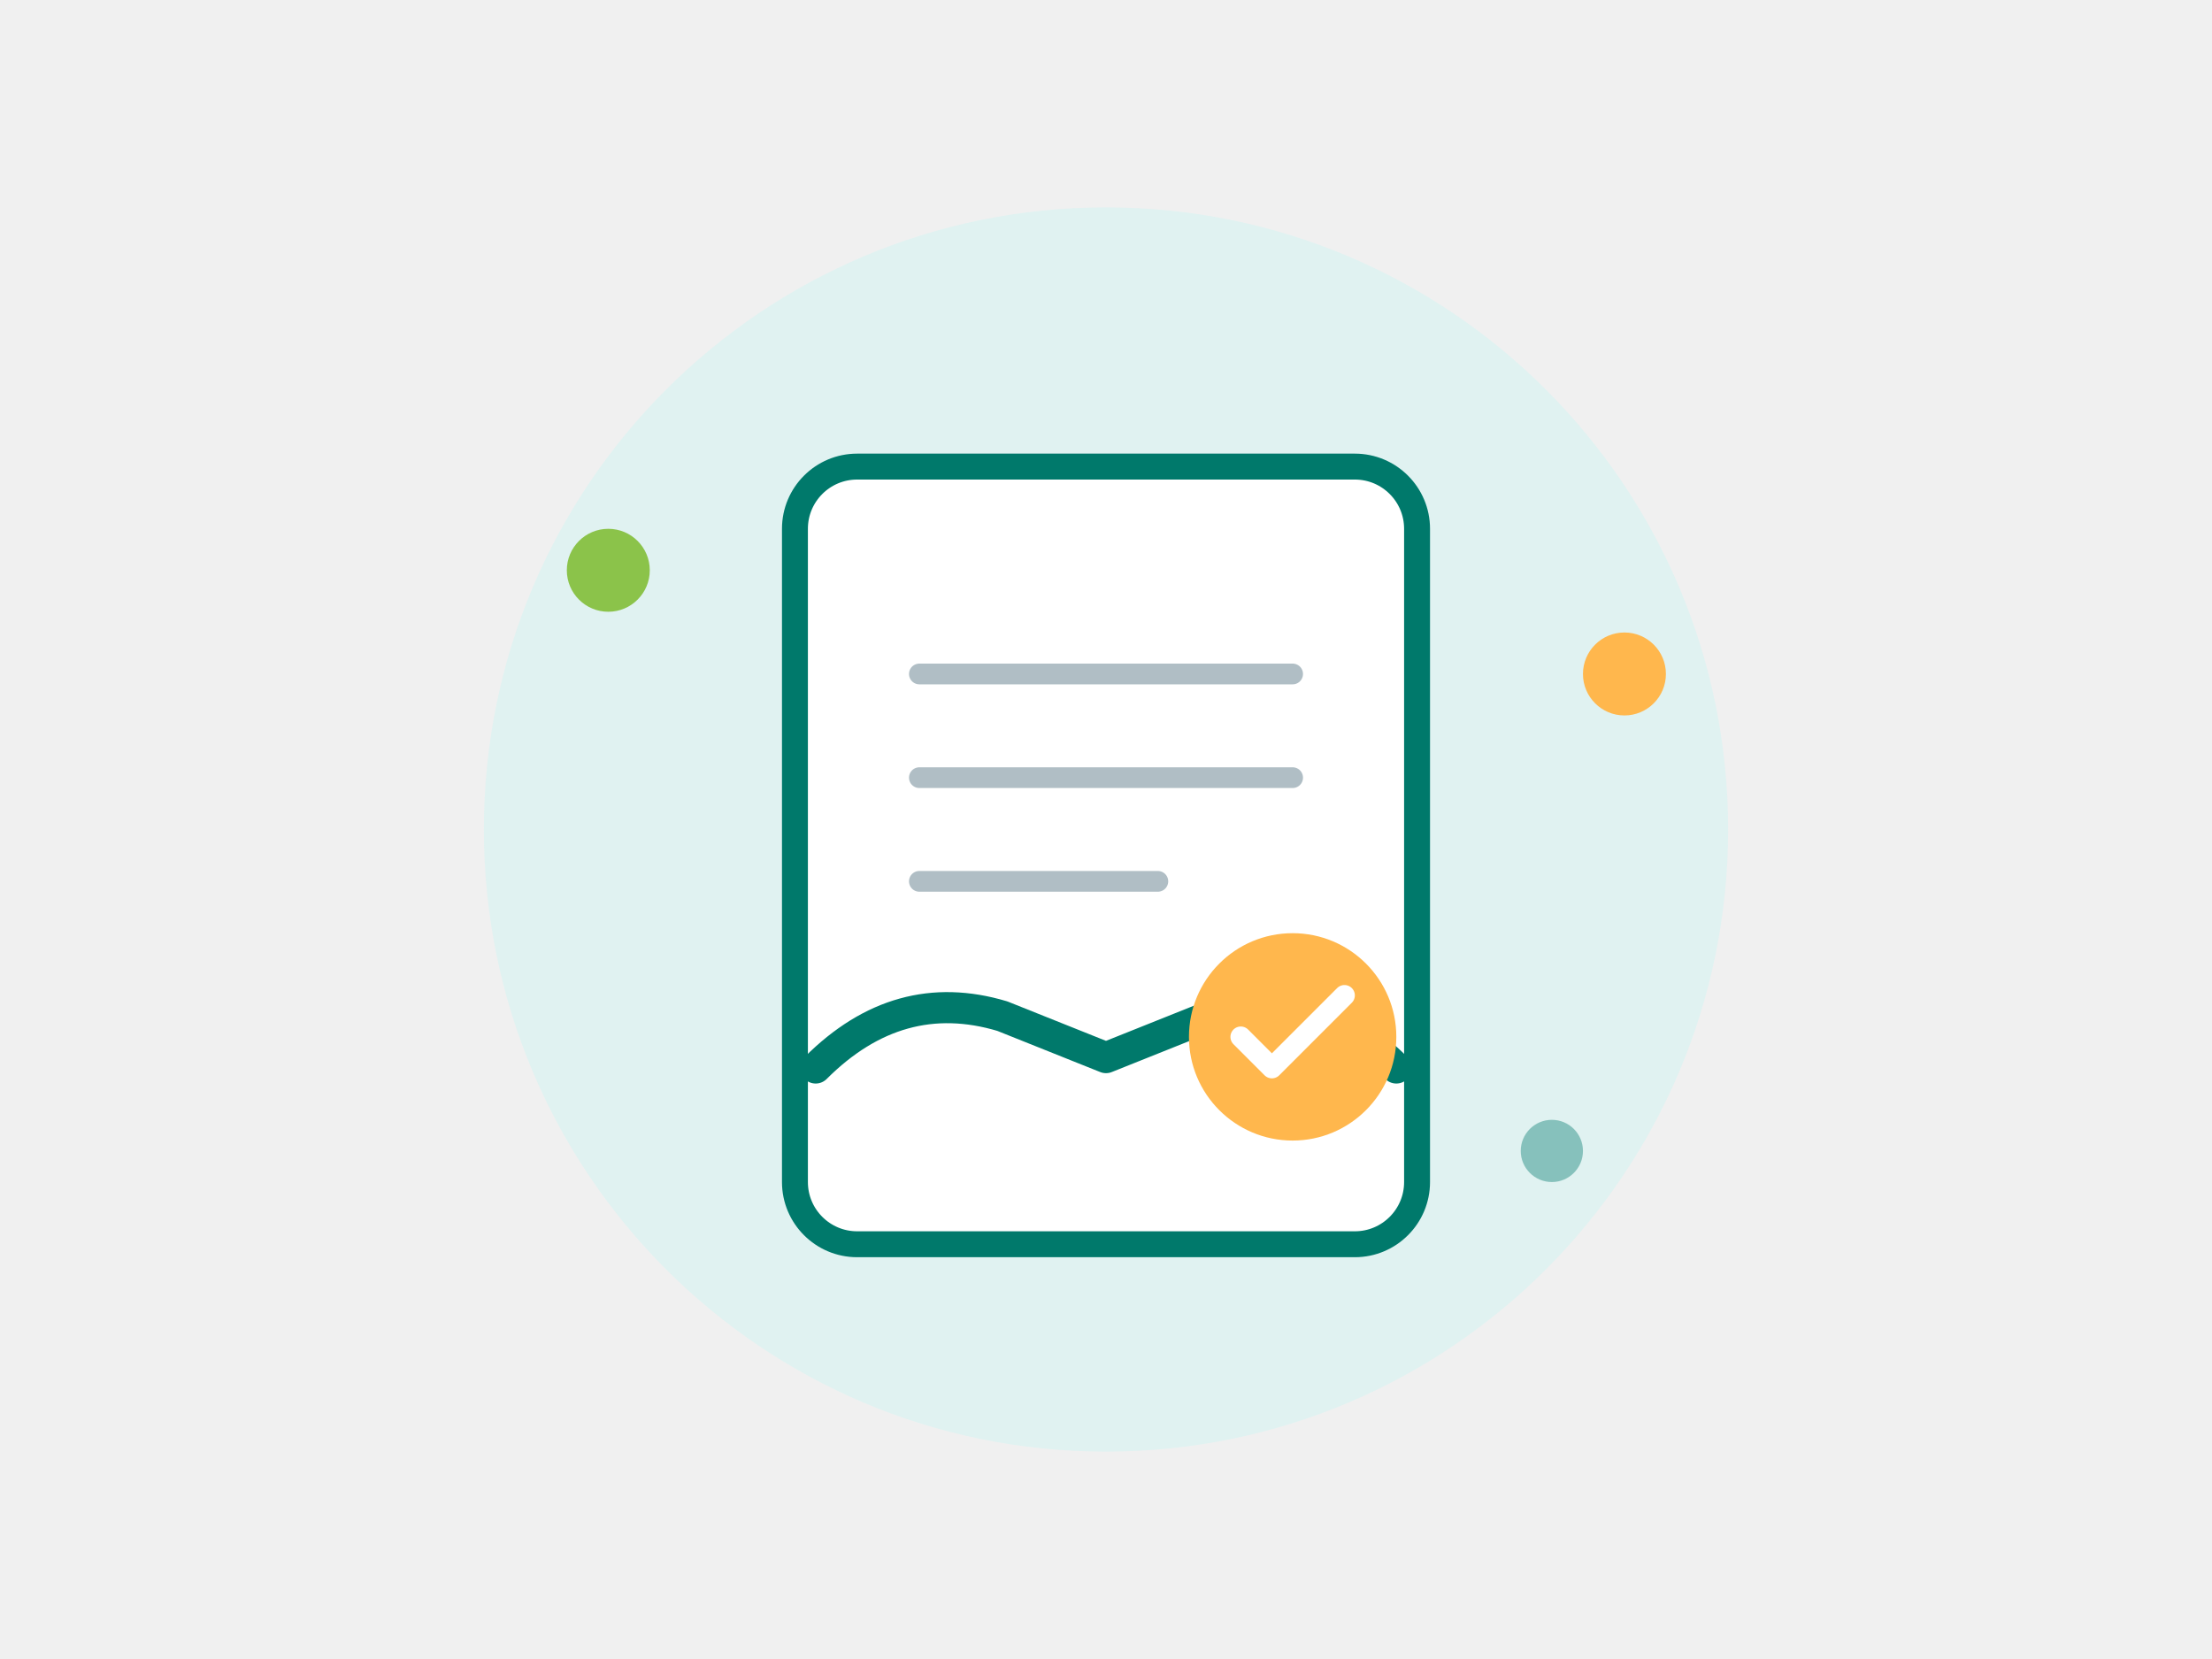
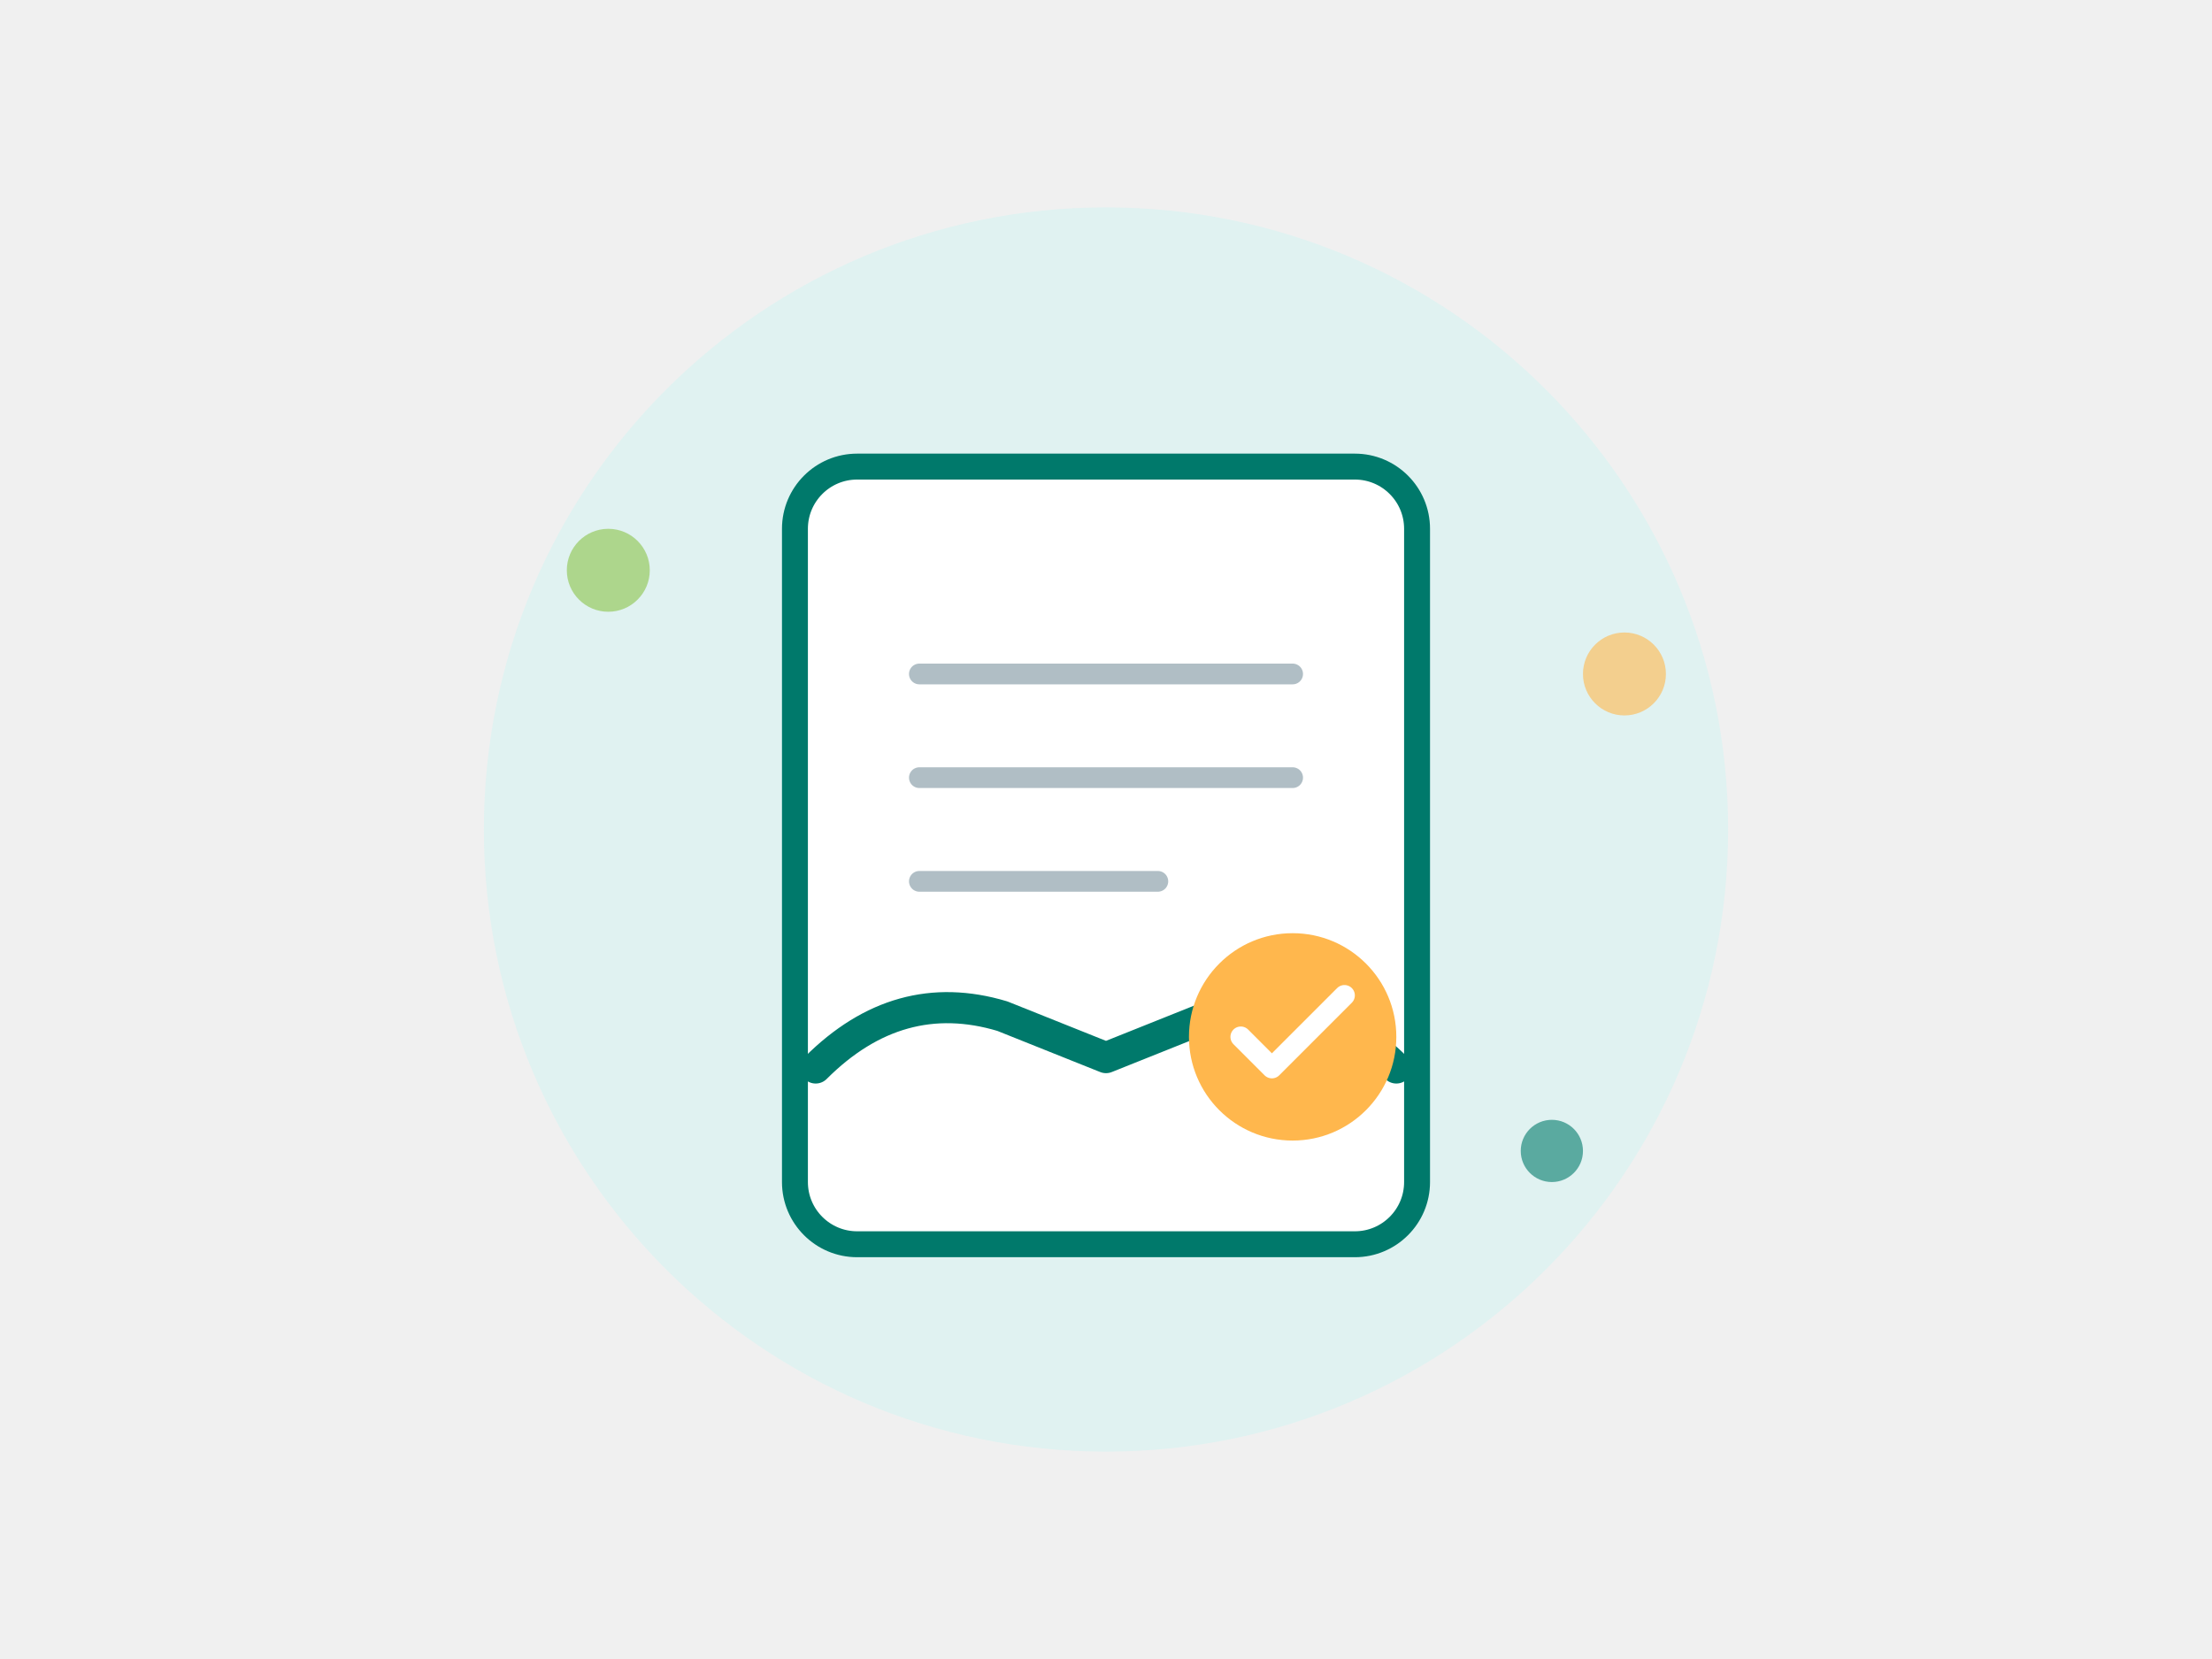
<svg xmlns="http://www.w3.org/2000/svg" viewBox="0 0 320 240">
  <g transform="translate(160,120) scale(1.5) translate(-100,-80)">
    <circle cx="100" cy="80" r="60" fill="#E0F2F1" />
    <rect x="70" y="45" width="60" height="75" rx="6" fill="white" stroke="#00796B" stroke-width="2.5" />
    <line x1="82" y1="65" x2="118" y2="65" stroke="#B0BEC5" stroke-width="2" stroke-linecap="round" />
    <line x1="82" y1="75" x2="118" y2="75" stroke="#B0BEC5" stroke-width="2" stroke-linecap="round" />
    <line x1="82" y1="85" x2="105" y2="85" stroke="#B0BEC5" stroke-width="2" stroke-linecap="round" />
    <path d="M 72 103 Q 80 95 90 98 L 100 102 L 110 98 Q 120 95 128 103" fill="none" stroke="#00796B" stroke-width="3" stroke-linecap="round" stroke-linejoin="round" />
    <circle cx="118" cy="100" r="10" fill="#FFB74D" />
    <path d="M 113 100 L 116 103 L 123 96" fill="none" stroke="white" stroke-width="2" stroke-linecap="round" stroke-linejoin="round" />
-     <circle cx="52" cy="55" r="4" fill="#8BC34A" />
-     <circle cx="150" cy="65" r="4" fill="#FFB74D" />
-     <circle cx="143" cy="111" r="3" fill="#00796B" opacity="0.4" />
+     <circle cx="52" cy="55" r="4" fill="#8BC34A" opacity="0.6" />
+     <circle cx="150" cy="65" r="4" fill="#FFB74D" opacity="0.6" />
+     <circle cx="143" cy="111" r="3" fill="#00796B" opacity="0.6" />
  </g>
</svg>
